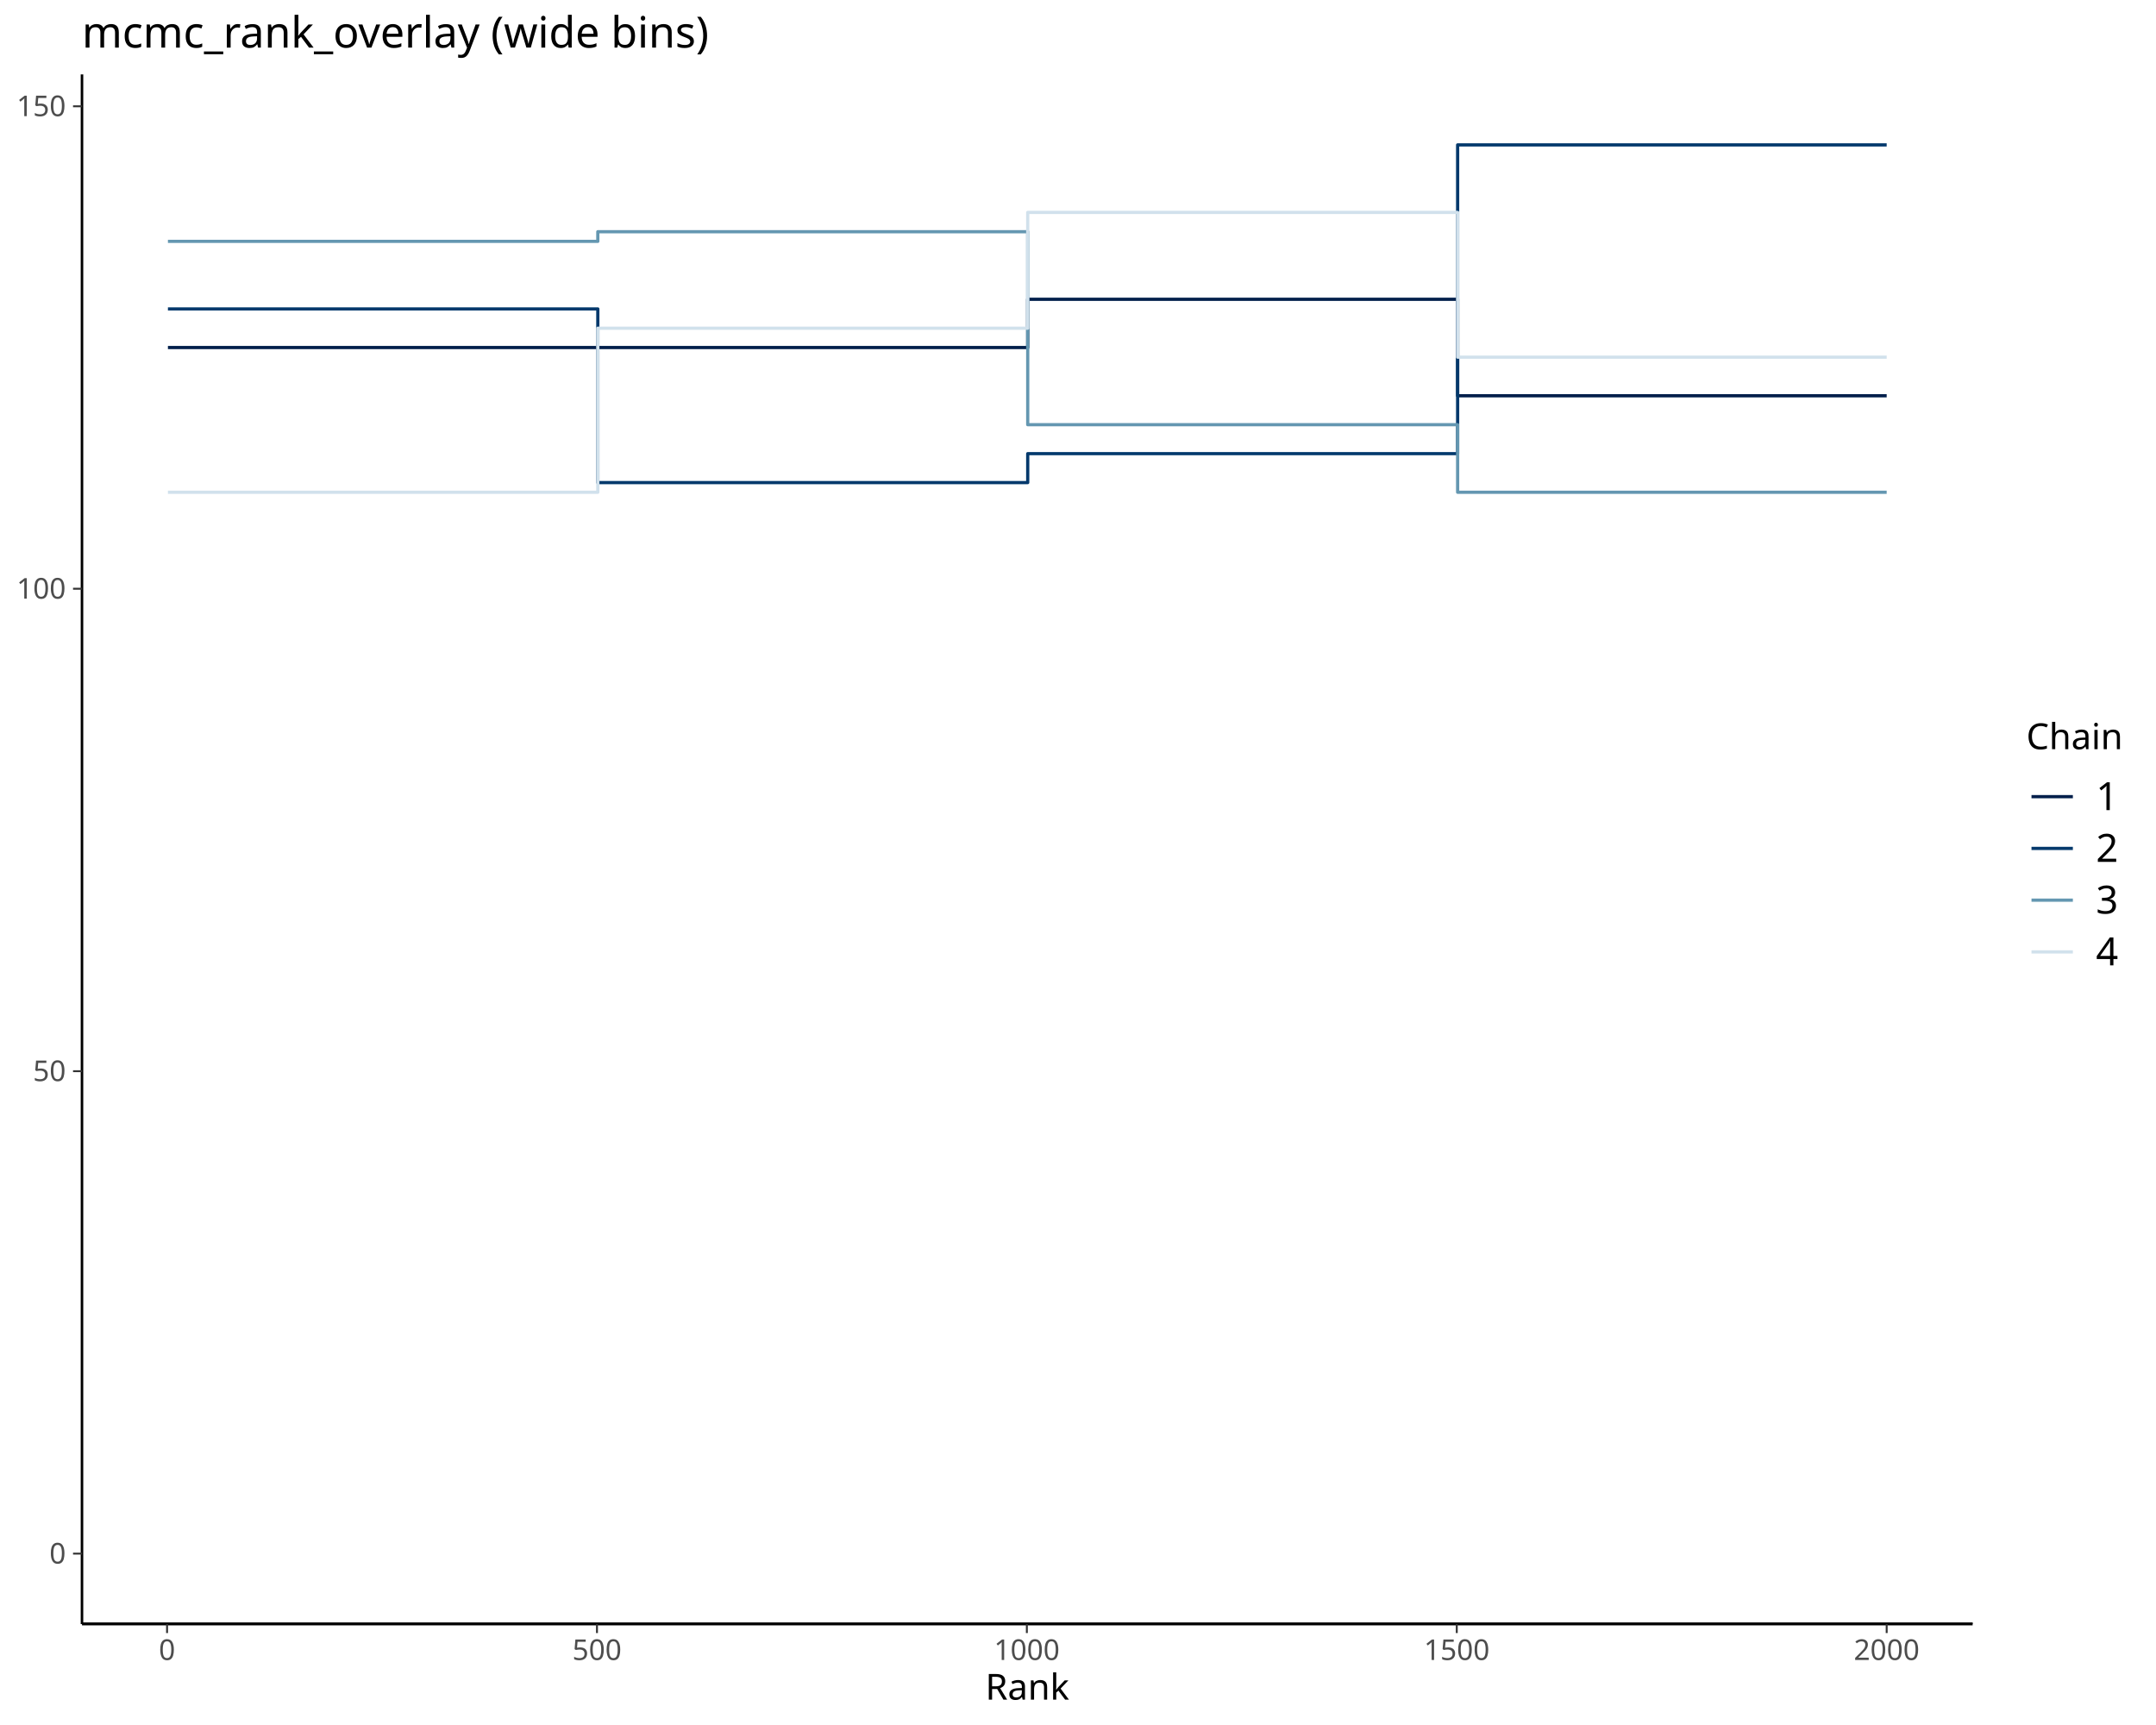
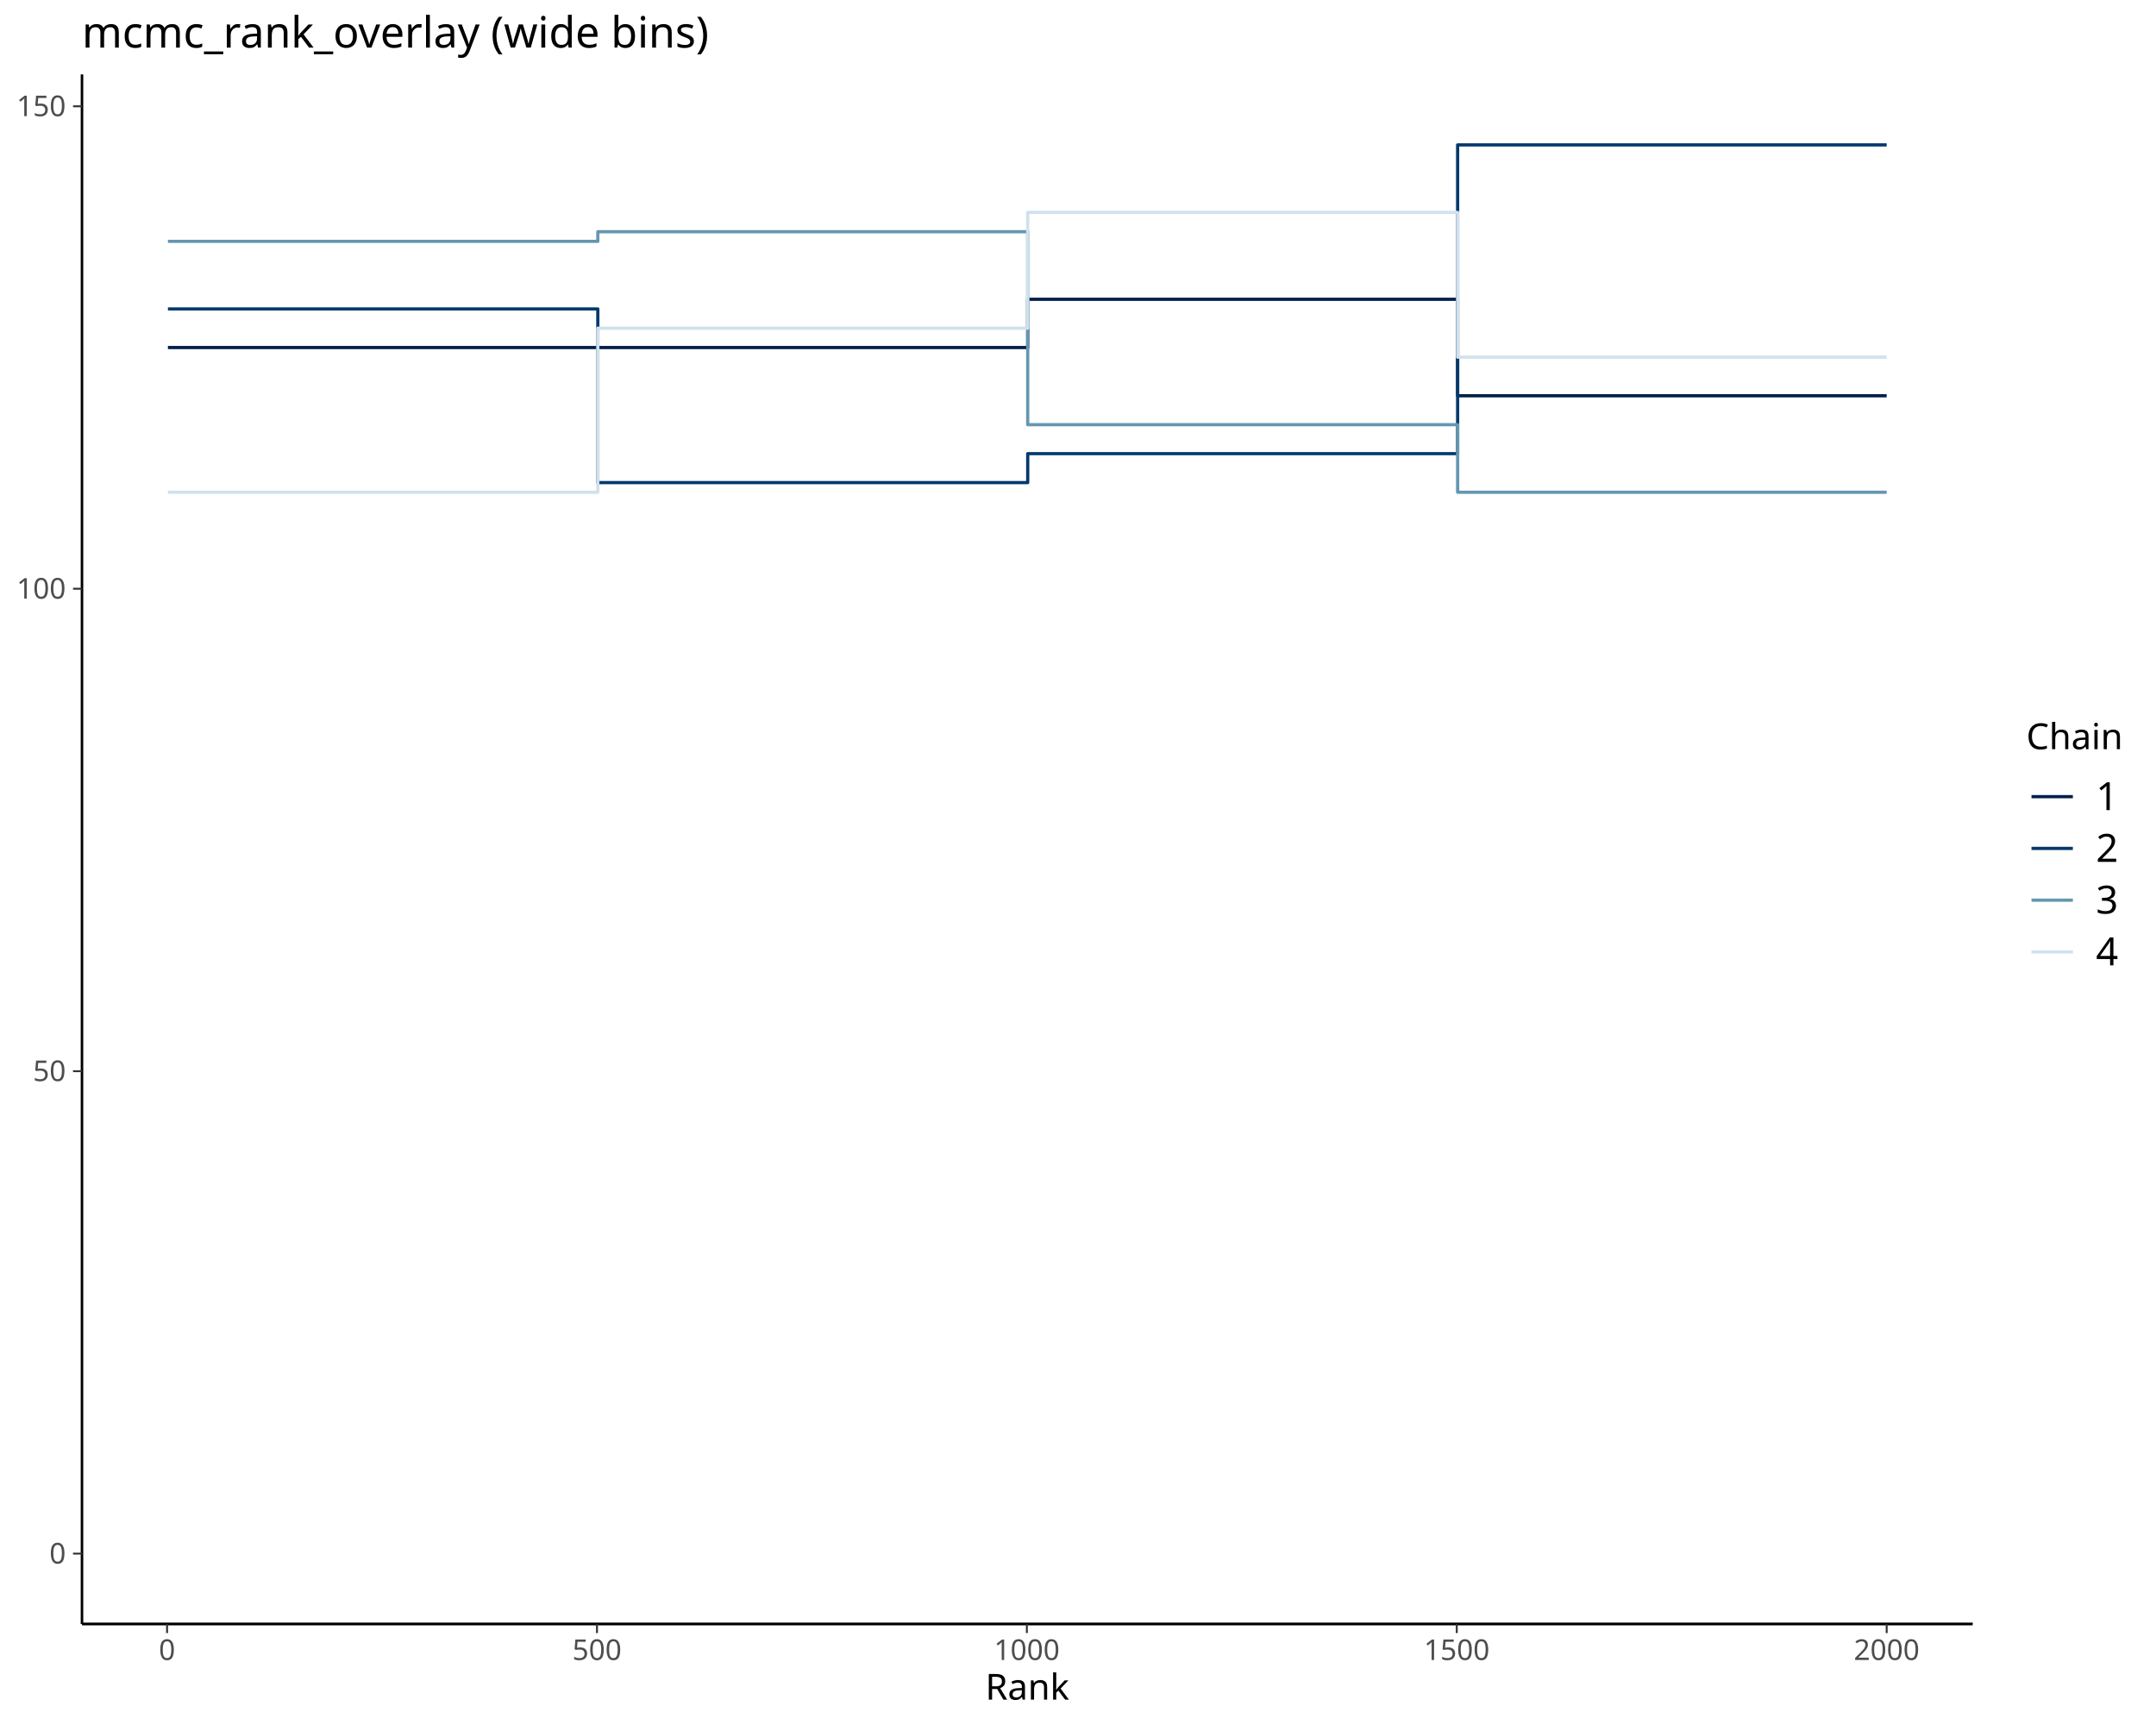
<svg xmlns="http://www.w3.org/2000/svg" class="svglite" data-engine-version="2.0" width="720.00pt" height="576.00pt" viewBox="0 0 720.00 576.00">
  <defs>
    <style type="text/css">
    .svglite line, .svglite polyline, .svglite polygon, .svglite path, .svglite rect, .svglite circle {
      fill: none;
      stroke: #000000;
      stroke-linecap: round;
      stroke-linejoin: round;
      stroke-miterlimit: 10.00;
    }
  </style>
  </defs>
  <rect width="100%" height="100%" style="stroke: none; fill: #FFFFFF;" />
  <defs>
    <clipPath id="cpMC4wMHw3MjAuMDB8MC4wMHw1NzYuMDA=">
      <rect x="0.00" y="0.00" width="720.00" height="576.00" />
    </clipPath>
  </defs>
  <g clip-path="url(#cpMC4wMHw3MjAuMDB8MC4wMHw1NzYuMDA=)">
</g>
  <defs>
    <clipPath id="cpMjcuMzh8NjU4Ljc2fDI0Ljg1fDU0Mi4zMA==">
      <rect x="27.38" y="24.85" width="631.38" height="517.45" />
    </clipPath>
  </defs>
  <g clip-path="url(#cpMjcuMzh8NjU4Ljc2fDI0Ljg1fDU0Mi4zMA==)">
    <polyline points="56.08,116.04 199.64,116.04 199.64,116.04 343.21,116.04 343.21,99.93 486.78,99.93 486.78,132.15 630.06,132.15 630.06,132.15 " style="stroke-width: 1.07; stroke: #011F4B; stroke-linecap: butt;" />
    <polyline points="56.08,103.15 199.64,103.15 199.64,161.14 343.21,161.14 343.21,151.48 486.78,151.48 486.78,48.38 630.06,48.38 630.06,48.38 " style="stroke-width: 1.07; stroke: #03396C; stroke-linecap: butt;" />
    <polyline points="56.08,80.59 199.64,80.59 199.64,77.37 343.21,77.37 343.21,141.81 486.78,141.81 486.78,164.37 630.06,164.37 630.06,164.37 " style="stroke-width: 1.07; stroke: #6497B1; stroke-linecap: butt;" />
    <polyline points="56.08,164.37 199.64,164.37 199.64,109.59 343.21,109.59 343.21,70.93 486.78,70.93 486.78,119.26 630.06,119.26 630.06,119.26 " style="stroke-width: 1.07; stroke: #D1E1EC; stroke-linecap: butt;" />
-     <line x1="27.38" y1="542.30" x2="658.76" y2="542.30" style="stroke-width: 1.07; stroke-linecap: butt;" />
+     <line x1="27.38" y1="542.30" x2="658.76" y2="542.30" style="stroke-width: 0.85; stroke-linecap: butt;" />
  </g>
  <g clip-path="url(#cpMC4wMHw3MjAuMDB8MC4wMHw1NzYuMDA=)">
    <polyline points="27.38,542.30 27.38,24.85 " style="stroke-width: 0.85; stroke-linecap: butt;" />
    <text x="22.00" y="522.09" text-anchor="end" style="font-size: 9.60px; fill: #4D4D4D; font-family: sans;" textLength="5.34px" lengthAdjust="spacingAndGlyphs">0</text>
    <text x="22.00" y="360.99" text-anchor="end" style="font-size: 9.60px; fill: #4D4D4D; font-family: sans;" textLength="10.68px" lengthAdjust="spacingAndGlyphs">50</text>
    <text x="22.00" y="199.89" text-anchor="end" style="font-size: 9.60px; fill: #4D4D4D; font-family: sans;" textLength="16.02px" lengthAdjust="spacingAndGlyphs">100</text>
    <text x="22.00" y="38.79" text-anchor="end" style="font-size: 9.60px; fill: #4D4D4D; font-family: sans;" textLength="16.02px" lengthAdjust="spacingAndGlyphs">150</text>
    <polyline points="24.39,518.78 27.38,518.78 " style="stroke-width: 0.64; stroke: #333333; stroke-linecap: butt;" />
    <polyline points="24.39,357.69 27.38,357.69 " style="stroke-width: 0.64; stroke: #333333; stroke-linecap: butt;" />
    <polyline points="24.39,196.59 27.38,196.59 " style="stroke-width: 0.64; stroke: #333333; stroke-linecap: butt;" />
    <polyline points="24.39,35.49 27.38,35.49 " style="stroke-width: 0.64; stroke: #333333; stroke-linecap: butt;" />
    <polyline points="27.38,542.30 658.76,542.30 " style="stroke-width: 0.85; stroke-linecap: butt;" />
    <polyline points="55.79,545.29 55.79,542.30 " style="stroke-width: 0.64; stroke: #333333; stroke-linecap: butt;" />
    <polyline points="199.36,545.29 199.36,542.30 " style="stroke-width: 0.64; stroke: #333333; stroke-linecap: butt;" />
    <polyline points="342.92,545.29 342.92,542.30 " style="stroke-width: 0.64; stroke: #333333; stroke-linecap: butt;" />
    <polyline points="486.49,545.29 486.49,542.30 " style="stroke-width: 0.64; stroke: #333333; stroke-linecap: butt;" />
    <polyline points="630.06,545.29 630.06,542.30 " style="stroke-width: 0.64; stroke: #333333; stroke-linecap: butt;" />
    <text x="55.79" y="554.29" text-anchor="middle" style="font-size: 9.60px; fill: #4D4D4D; font-family: sans;" textLength="5.34px" lengthAdjust="spacingAndGlyphs">0</text>
    <text x="199.36" y="554.29" text-anchor="middle" style="font-size: 9.60px; fill: #4D4D4D; font-family: sans;" textLength="16.02px" lengthAdjust="spacingAndGlyphs">500</text>
    <text x="342.92" y="554.29" text-anchor="middle" style="font-size: 9.60px; fill: #4D4D4D; font-family: sans;" textLength="21.36px" lengthAdjust="spacingAndGlyphs">1000</text>
    <text x="486.49" y="554.29" text-anchor="middle" style="font-size: 9.60px; fill: #4D4D4D; font-family: sans;" textLength="21.36px" lengthAdjust="spacingAndGlyphs">1500</text>
    <text x="630.06" y="554.29" text-anchor="middle" style="font-size: 9.60px; fill: #4D4D4D; font-family: sans;" textLength="21.36px" lengthAdjust="spacingAndGlyphs">2000</text>
    <text x="343.07" y="567.53" text-anchor="middle" style="font-size: 12.00px; font-family: sans;" textLength="28.02px" lengthAdjust="spacingAndGlyphs">Rank</text>
    <text x="676.69" y="250.16" style="font-size: 12.00px; font-family: sans;" textLength="31.36px" lengthAdjust="spacingAndGlyphs">Chain</text>
    <line x1="678.42" y1="266.02" x2="692.24" y2="266.02" style="stroke-width: 1.07; stroke: #011F4B; stroke-linecap: butt;" />
    <line x1="678.42" y1="283.30" x2="692.24" y2="283.30" style="stroke-width: 1.07; stroke: #03396C; stroke-linecap: butt;" />
    <line x1="678.42" y1="300.58" x2="692.24" y2="300.58" style="stroke-width: 1.07; stroke: #6497B1; stroke-linecap: butt;" />
    <line x1="678.42" y1="317.86" x2="692.24" y2="317.86" style="stroke-width: 1.07; stroke: #D1E1EC; stroke-linecap: butt;" />
    <text x="699.95" y="270.50" style="font-size: 13.00px; font-family: sans;" textLength="7.23px" lengthAdjust="spacingAndGlyphs">1</text>
    <text x="699.95" y="287.78" style="font-size: 13.00px; font-family: sans;" textLength="7.23px" lengthAdjust="spacingAndGlyphs">2</text>
    <text x="699.95" y="305.06" style="font-size: 13.00px; font-family: sans;" textLength="7.23px" lengthAdjust="spacingAndGlyphs">3</text>
    <text x="699.95" y="322.34" style="font-size: 13.00px; font-family: sans;" textLength="7.23px" lengthAdjust="spacingAndGlyphs">4</text>
    <text x="27.38" y="15.89" style="font-size: 14.40px; font-family: sans;" textLength="202.51px" lengthAdjust="spacingAndGlyphs">mcmc_rank_overlay (wide bins)</text>
  </g>
</svg>
